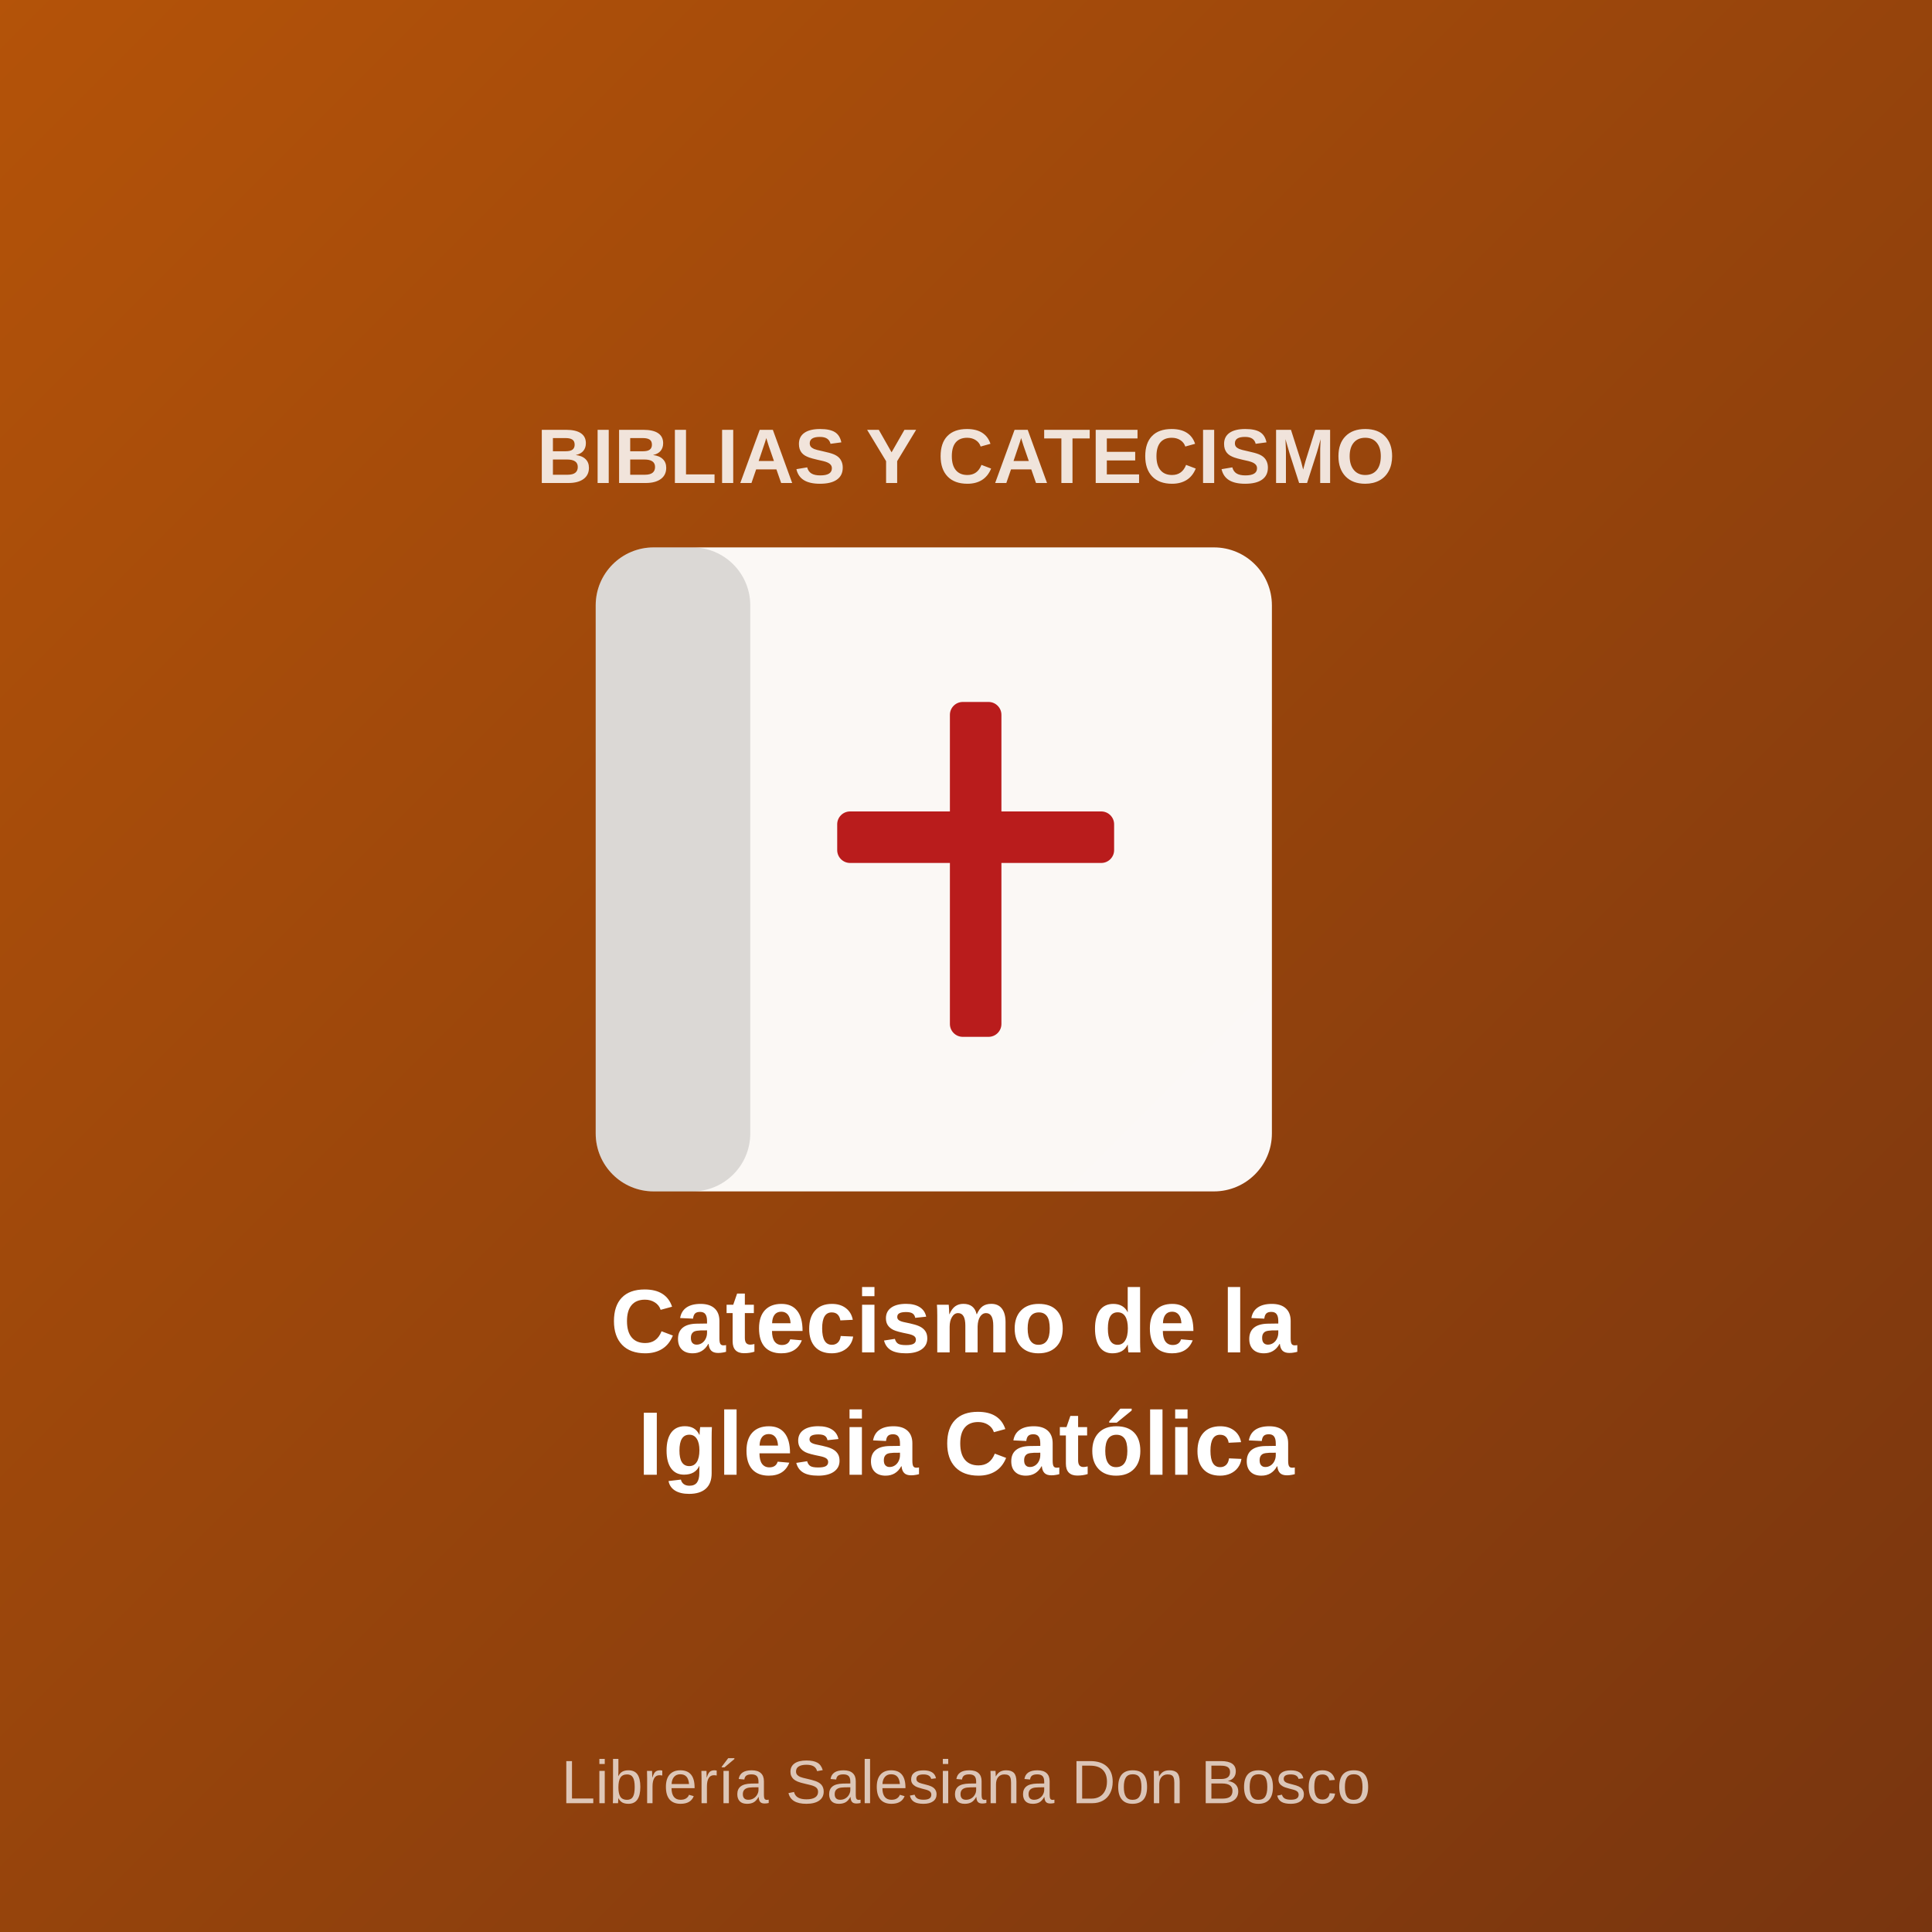
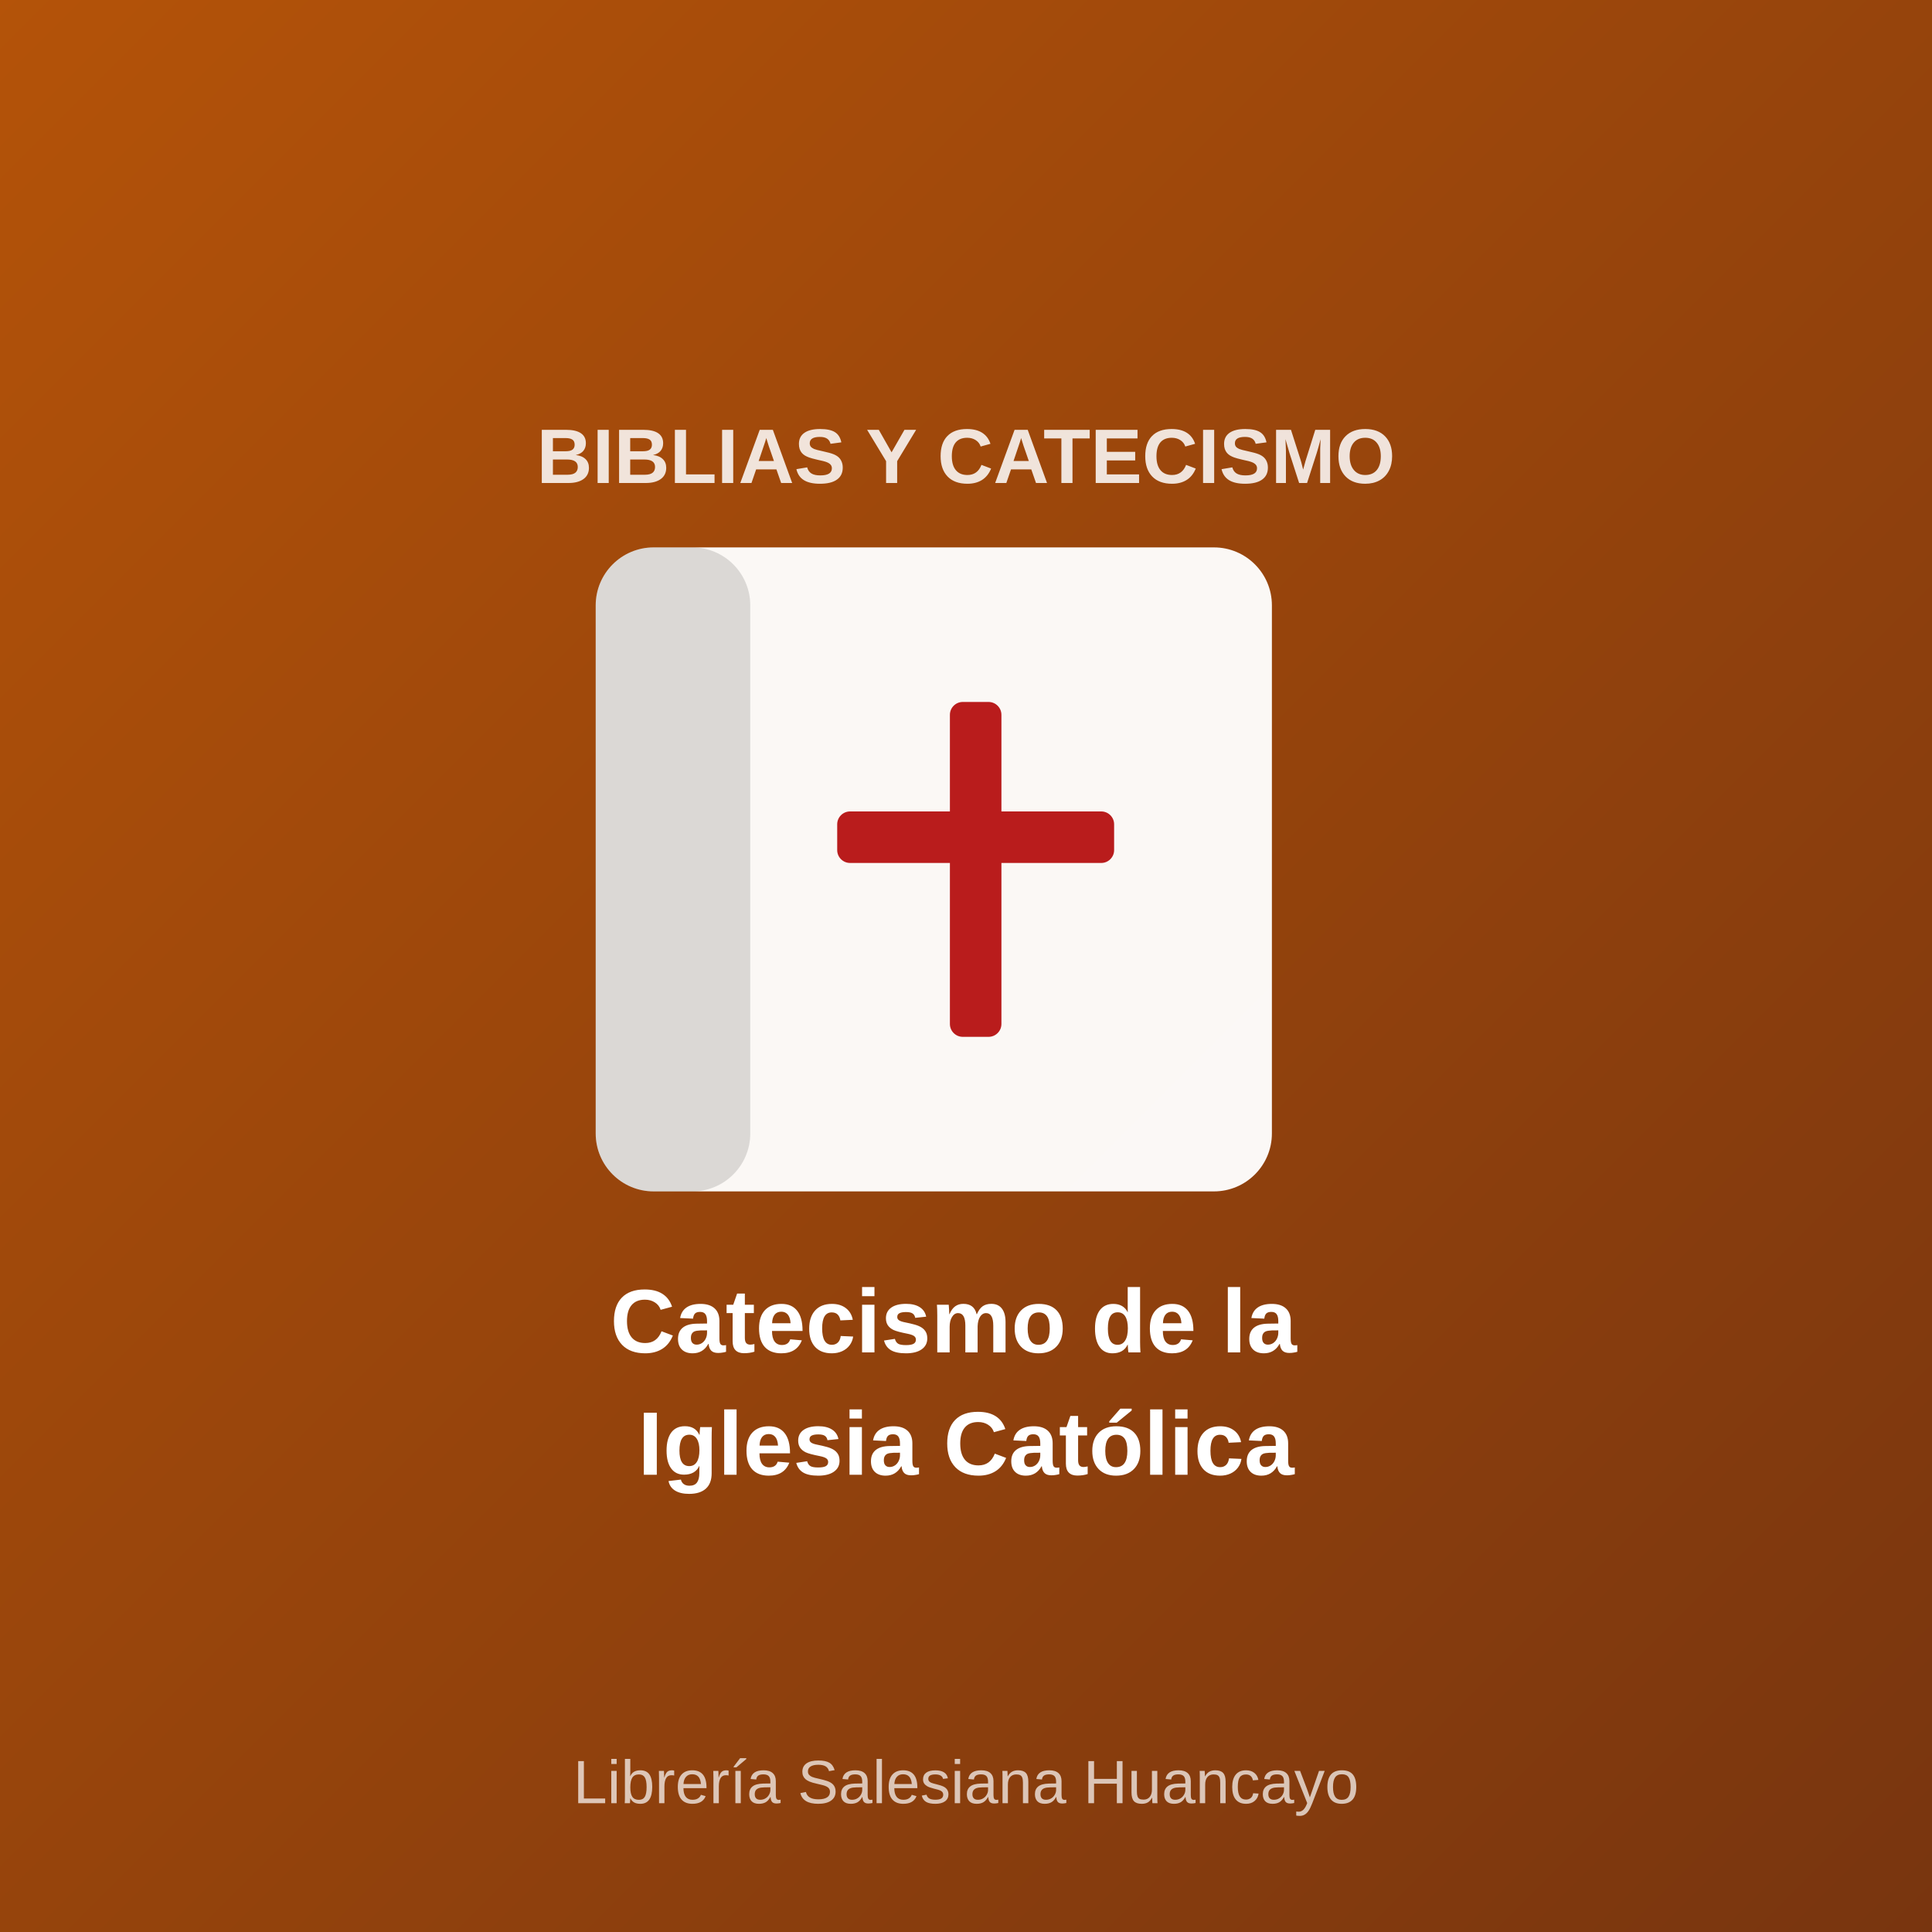
<svg xmlns="http://www.w3.org/2000/svg" width="600" height="600" viewBox="0 0 600 600">
  <defs>
    <linearGradient id="g" x1="0" y1="0" x2="1" y2="1">
      <stop offset="0" stop-color="#B45309" />
      <stop offset="1" stop-color="#78350F" />
    </linearGradient>
  </defs>
  <rect width="600" height="600" fill="url(#g)" />
  <text x="300" y="150" text-anchor="middle" font-family="Segoe UI, Arial, sans-serif" font-size="24" font-weight="700" fill="#ffffff" opacity="0.85">BIBLIAS Y CATECISMO</text>
  <g transform="translate(300,270)">
    <rect x="-115" y="-100" width="210" height="200" rx="18" fill="#ffffff" opacity="0.96" />
    <rect x="-115" y="-100" width="48" height="200" rx="18" fill="#000000" opacity="0.13" />
    <rect x="-5" y="-52" width="16" height="104" rx="4" fill="#B91C1C" />
    <rect x="-40" y="-18" width="86" height="16" rx="4" fill="#B91C1C" />
  </g>
  <text x="300" y="420" text-anchor="middle" font-family="Segoe UI, Arial, sans-serif" font-size="28" font-weight="600" fill="#ffffff">
    <tspan x="300" dy="0">Catecismo de la</tspan>
    <tspan x="300" dy="38">Iglesia Católica</tspan>
  </text>
-   <text x="300" y="560" text-anchor="middle" font-family="Segoe UI, Arial, sans-serif" font-size="19" fill="#ffffff" opacity="0.7">Librería Salesiana Don Bosco</text>
+   <text x="300" y="560" text-anchor="middle" font-family="Segoe UI, Arial, sans-serif" font-size="19" fill="#ffffff" opacity="0.7">Librería Salesiana Huancayo</text>
</svg>
